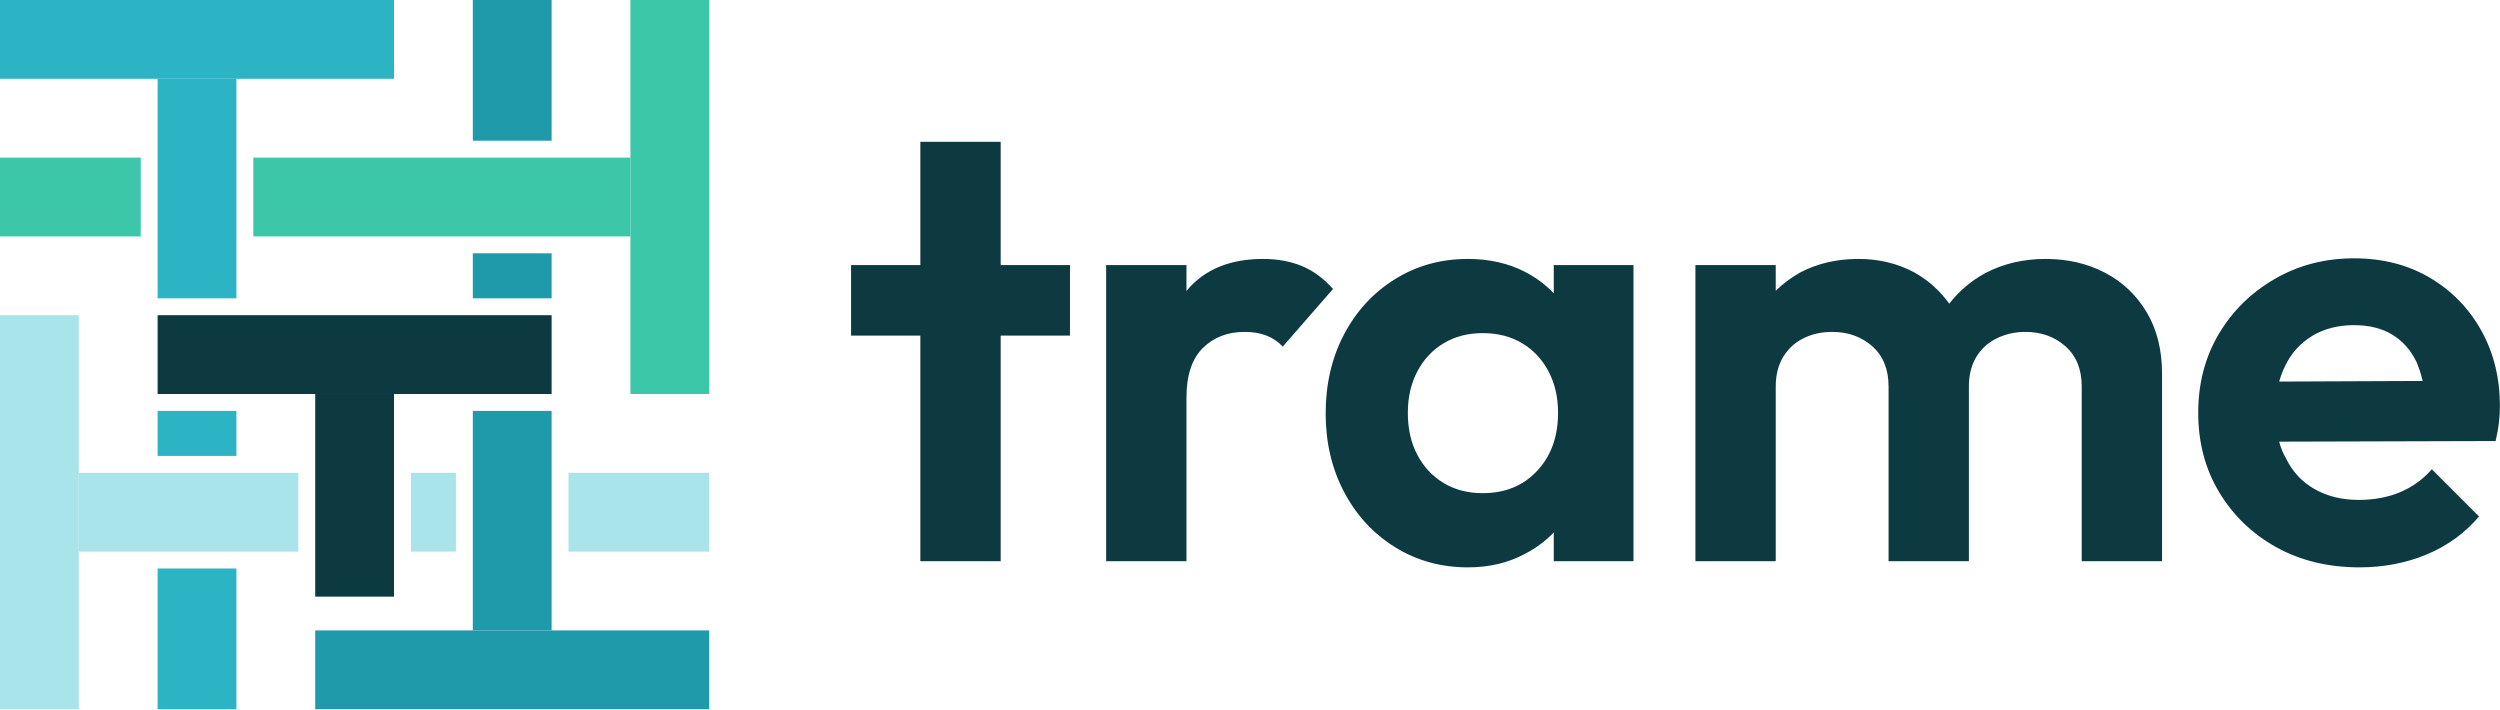
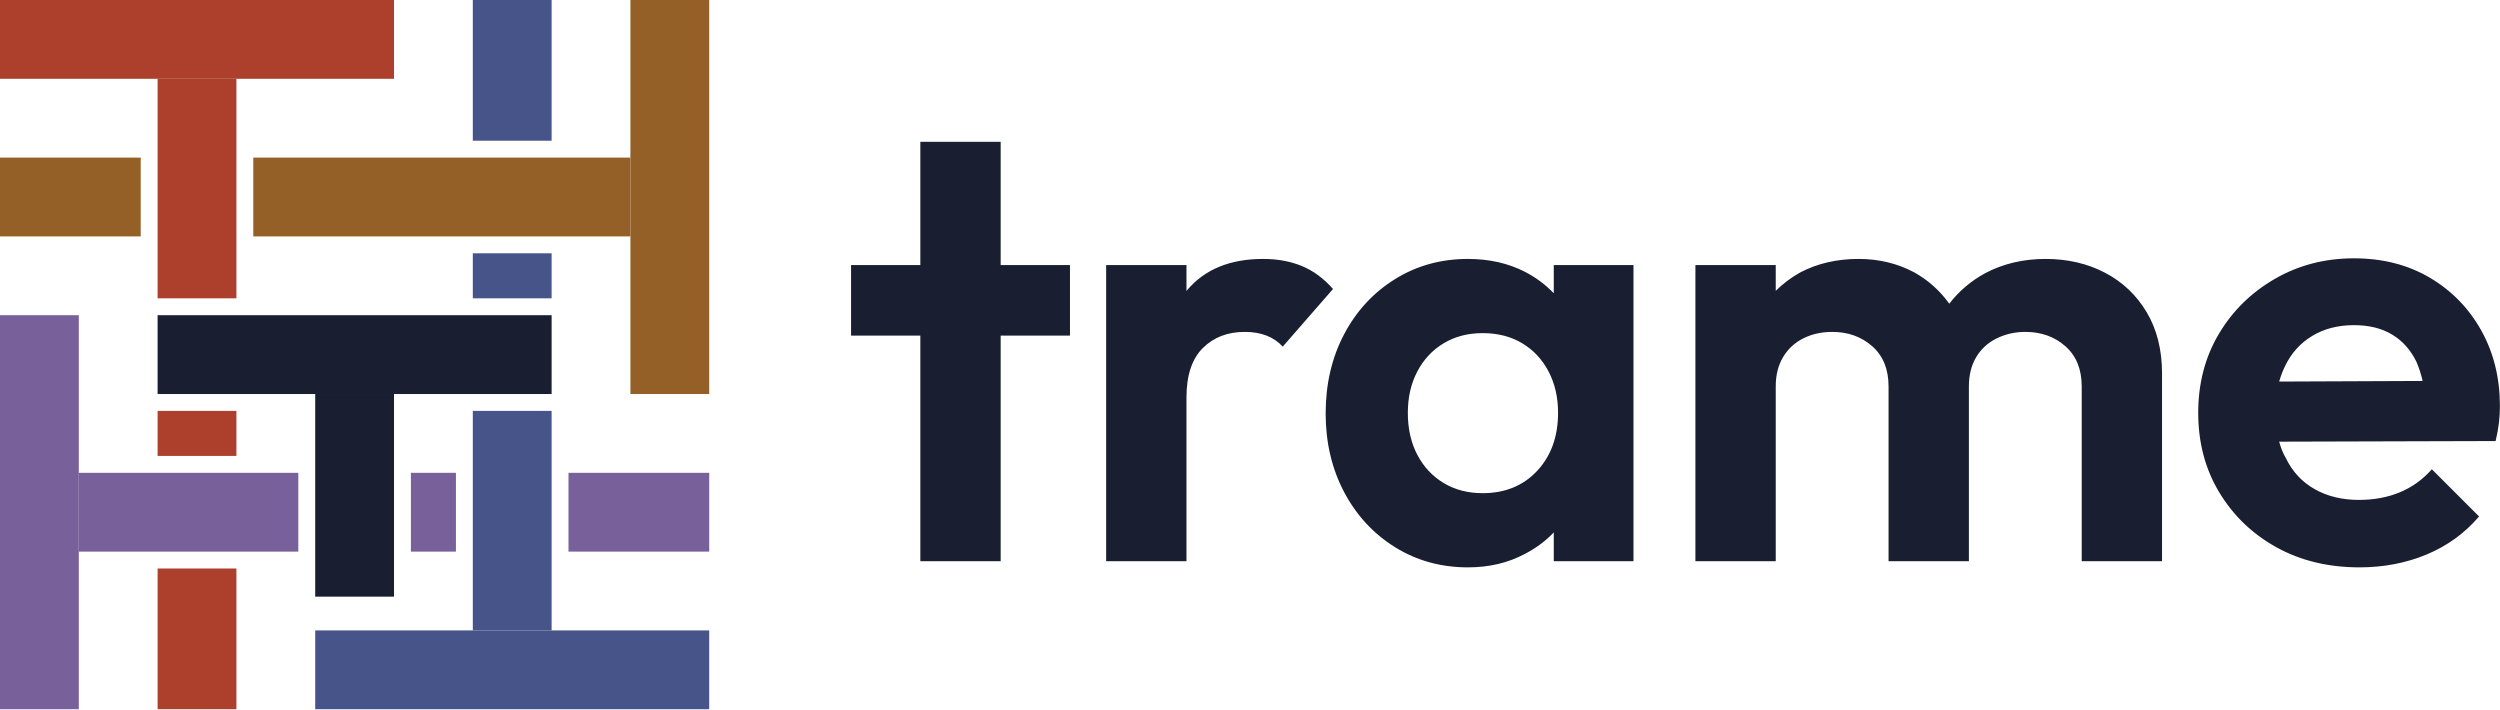
<svg xmlns="http://www.w3.org/2000/svg" viewBox="0 0 423 120" width="423" height="120" role="img" aria-label="Trame">
  <g transform="scale(0.952381)">
-     <rect fill="#2DB4C4" x="0" y="0" width="70" height="14" />
-     <rect fill="#2DB4C4" x="28" y="14" width="14" height="39" />
-     <rect fill="#2DB4C4" x="28" y="73" width="14" height="8" />
-     <rect fill="#2DB4C4" x="28" y="101" width="14" height="25" />
-     <rect fill="#1E9AAA" x="56" y="112" width="70" height="14" />
-     <rect fill="#1E9AAA" x="84" y="0" width="14" height="25" />
-     <rect fill="#1E9AAA" x="84" y="45" width="14" height="8" />
-     <rect fill="#1E9AAA" x="84" y="73" width="14" height="39" />
-     <rect fill="#A9E4EA" x="0" y="56" width="14" height="70" />
-     <rect fill="#A9E4EA" x="14" y="84" width="39" height="14" />
-     <rect fill="#A9E4EA" x="73" y="84" width="8" height="14" />
-     <rect fill="#A9E4EA" x="101" y="84" width="25" height="14" />
-     <rect fill="#3CC8A8" x="112" y="0" width="14" height="70" />
-     <rect fill="#3CC8A8" x="0" y="28" width="25" height="14" />
-     <rect fill="#3CC8A8" x="45" y="28" width="67" height="14" />
-     <rect fill="#0D3A41" x="28" y="56" width="70" height="14" />
-     <rect fill="#0D3A41" x="56" y="70" width="14" height="36" />
+     <rect fill="#AC402C" x="0" y="0" width="70" height="14" />
+     <rect fill="#AC402C" x="28" y="14" width="14" height="39" />
+     <rect fill="#AC402C" x="28" y="73" width="14" height="8" />
+     <rect fill="#AC402C" x="28" y="101" width="14" height="25" />
+     <rect fill="#46548A" x="56" y="112" width="70" height="14" />
+     <rect fill="#46548A" x="84" y="0" width="14" height="25" />
+     <rect fill="#46548A" x="84" y="45" width="14" height="8" />
+     <rect fill="#46548A" x="84" y="73" width="14" height="39" />
+     <rect fill="#78609B" x="0" y="56" width="14" height="70" />
+     <rect fill="#78609B" x="14" y="84" width="39" height="14" />
+     <rect fill="#78609B" x="73" y="84" width="8" height="14" />
+     <rect fill="#78609B" x="101" y="84" width="25" height="14" />
+     <rect fill="#946028" x="112" y="0" width="14" height="70" />
+     <rect fill="#946028" x="0" y="28" width="25" height="14" />
+     <rect fill="#946028" x="45" y="28" width="67" height="14" />
+     <rect fill="#191E30" x="28" y="56" width="70" height="14" />
+     <rect fill="#191E30" x="56" y="70" width="14" height="36" />
  </g>
-   <path fill="#0D3A41" transform="translate(142.34 94.96) scale(0.10375)" d="M129 0V-368H16V-483H129V-684H260V-483H373V-368H260V0ZM432.0 0V-483H563.0V-440Q563.0 -441 564.0 -442Q607.0 -493 688.0 -493Q723.0 -493 751.0 -481.5Q779.0 -470 802.0 -444L720.0 -350Q709.0 -362 693.5 -368.0Q678.0 -374 658.0 -374Q616.0 -374 589.5 -347.5Q563.0 -321 563.0 -267V0ZM1022.0 10Q956.0 10 903.0 -23.0Q850.0 -56 820.0 -113.0Q790.0 -170 790.0 -241Q790.0 -313 820.0 -370.0Q850.0 -427 903.0 -460.0Q956.0 -493 1022.0 -493Q1074.0 -493 1115.0 -472Q1142.0 -458 1162.0 -437V-483H1292.0V0H1162.0V-47Q1142.0 -26 1115.0 -12Q1074.0 10 1022.0 10ZM1046.0 -111Q1101.0 -111 1135.0 -147.5Q1169.0 -184 1169.0 -242Q1169.0 -280 1153.5 -309.5Q1138.0 -339 1110.5 -355.5Q1083.0 -372 1046.0 -372Q1010.0 -372 982.5 -355.5Q955.0 -339 939.5 -309.5Q924.0 -280 924.0 -242Q924.0 -203 939.5 -173.5Q955.0 -144 982.5 -127.5Q1010.0 -111 1046.0 -111ZM1393.0 0V-483H1524.0V-441Q1541.0 -458 1564.0 -471Q1606.0 -493 1659.0 -493Q1709.0 -493 1750.0 -471Q1784.0 -452 1807.0 -420Q1831.0 -451 1866.0 -470Q1910.0 -493 1964.0 -493.0Q2018.0 -493 2061.0 -470.5Q2104.0 -448 2129.0 -406.0Q2154.0 -364 2154.0 -306V0H2023.0V-285Q2023.0 -327 1996.5 -350.5Q1970.0 -374 1931.0 -374Q1906.0 -374 1884.5 -363.5Q1863.0 -353 1851.0 -333.0Q1839.0 -313 1839.0 -285V0H1708.0V-285Q1708.0 -327 1681.5 -350.5Q1655.0 -374 1616.0 -374Q1590.0 -374 1569.0 -363.5Q1548.0 -353 1536.0 -333.0Q1524.0 -313 1524.0 -285V0ZM2476.0 10Q2400.0 10 2341.0 -22.5Q2282.0 -55 2247.5 -112.0Q2213.0 -169 2213.0 -242Q2213.0 -314 2246.5 -370.5Q2280.0 -427 2338.0 -460.5Q2396.0 -494 2467.0 -494Q2537.0 -494 2590.5 -462.5Q2644.0 -431 2674.5 -376.5Q2705.0 -322 2705.0 -253Q2705.0 -240 2703.5 -226.5Q2702.0 -213 2698.0 -196L2345.0 -195Q2349.0 -180 2356.0 -168Q2372.0 -135 2403.0 -117.5Q2434.0 -100 2475.0 -100Q2512.0 -100 2542.0 -112.5Q2572.0 -125 2594.0 -150L2671.0 -73Q2636.0 -32 2585.5 -11.0Q2535.0 10 2476.0 10ZM2345.0 -293 2579.0 -294Q2575.0 -311 2569.0 -325Q2555.0 -354 2529.5 -369.5Q2504.0 -385 2467.0 -385Q2428.0 -385 2399.0 -367.5Q2370.0 -350 2355.0 -319Q2349.0 -307 2345.0 -293Z" />
+   <path fill="#191E30" transform="translate(142.34 94.96) scale(0.10375)" d="M129 0V-368H16V-483H129V-684H260V-483H373V-368H260V0ZM432.0 0V-483H563.0V-440Q563.0 -441 564.0 -442Q607.0 -493 688.0 -493Q723.0 -493 751.0 -481.5Q779.0 -470 802.0 -444L720.0 -350Q709.0 -362 693.5 -368.0Q678.0 -374 658.0 -374Q616.0 -374 589.5 -347.5Q563.0 -321 563.0 -267V0ZM1022.0 10Q956.0 10 903.0 -23.0Q850.0 -56 820.0 -113.0Q790.0 -170 790.0 -241Q790.0 -313 820.0 -370.0Q850.0 -427 903.0 -460.0Q956.0 -493 1022.0 -493Q1074.0 -493 1115.0 -472Q1142.0 -458 1162.0 -437V-483H1292.0V0H1162.0V-47Q1142.0 -26 1115.0 -12Q1074.0 10 1022.0 10ZM1046.0 -111Q1101.0 -111 1135.0 -147.5Q1169.0 -184 1169.0 -242Q1169.0 -280 1153.5 -309.5Q1138.0 -339 1110.5 -355.5Q1083.0 -372 1046.0 -372Q1010.0 -372 982.5 -355.5Q955.0 -339 939.5 -309.5Q924.0 -280 924.0 -242Q924.0 -203 939.5 -173.5Q955.0 -144 982.5 -127.5Q1010.0 -111 1046.0 -111ZM1393.0 0V-483H1524.0V-441Q1541.0 -458 1564.0 -471Q1606.0 -493 1659.0 -493Q1709.0 -493 1750.0 -471Q1784.0 -452 1807.0 -420Q1831.0 -451 1866.0 -470Q1910.0 -493 1964.0 -493.0Q2018.0 -493 2061.0 -470.5Q2104.0 -448 2129.0 -406.0Q2154.0 -364 2154.0 -306V0H2023.0V-285Q2023.0 -327 1996.5 -350.5Q1970.0 -374 1931.0 -374Q1906.0 -374 1884.5 -363.5Q1863.0 -353 1851.0 -333.0Q1839.0 -313 1839.0 -285V0H1708.0V-285Q1708.0 -327 1681.5 -350.5Q1655.0 -374 1616.0 -374Q1590.0 -374 1569.0 -363.5Q1548.0 -353 1536.0 -333.0Q1524.0 -313 1524.0 -285V0ZM2476.0 10Q2400.0 10 2341.0 -22.5Q2282.0 -55 2247.5 -112.0Q2213.0 -169 2213.0 -242Q2213.0 -314 2246.5 -370.5Q2280.0 -427 2338.0 -460.5Q2396.0 -494 2467.0 -494Q2537.0 -494 2590.5 -462.5Q2644.0 -431 2674.5 -376.5Q2705.0 -322 2705.0 -253Q2705.0 -240 2703.5 -226.5Q2702.0 -213 2698.0 -196L2345.0 -195Q2349.0 -180 2356.0 -168Q2372.0 -135 2403.0 -117.5Q2434.0 -100 2475.0 -100Q2512.0 -100 2542.0 -112.5Q2572.0 -125 2594.0 -150L2671.0 -73Q2636.0 -32 2585.5 -11.0Q2535.0 10 2476.0 10ZM2345.0 -293 2579.0 -294Q2575.0 -311 2569.0 -325Q2555.0 -354 2529.5 -369.5Q2504.0 -385 2467.0 -385Q2428.0 -385 2399.0 -367.5Q2370.0 -350 2355.0 -319Q2349.0 -307 2345.0 -293Z" />
</svg>
